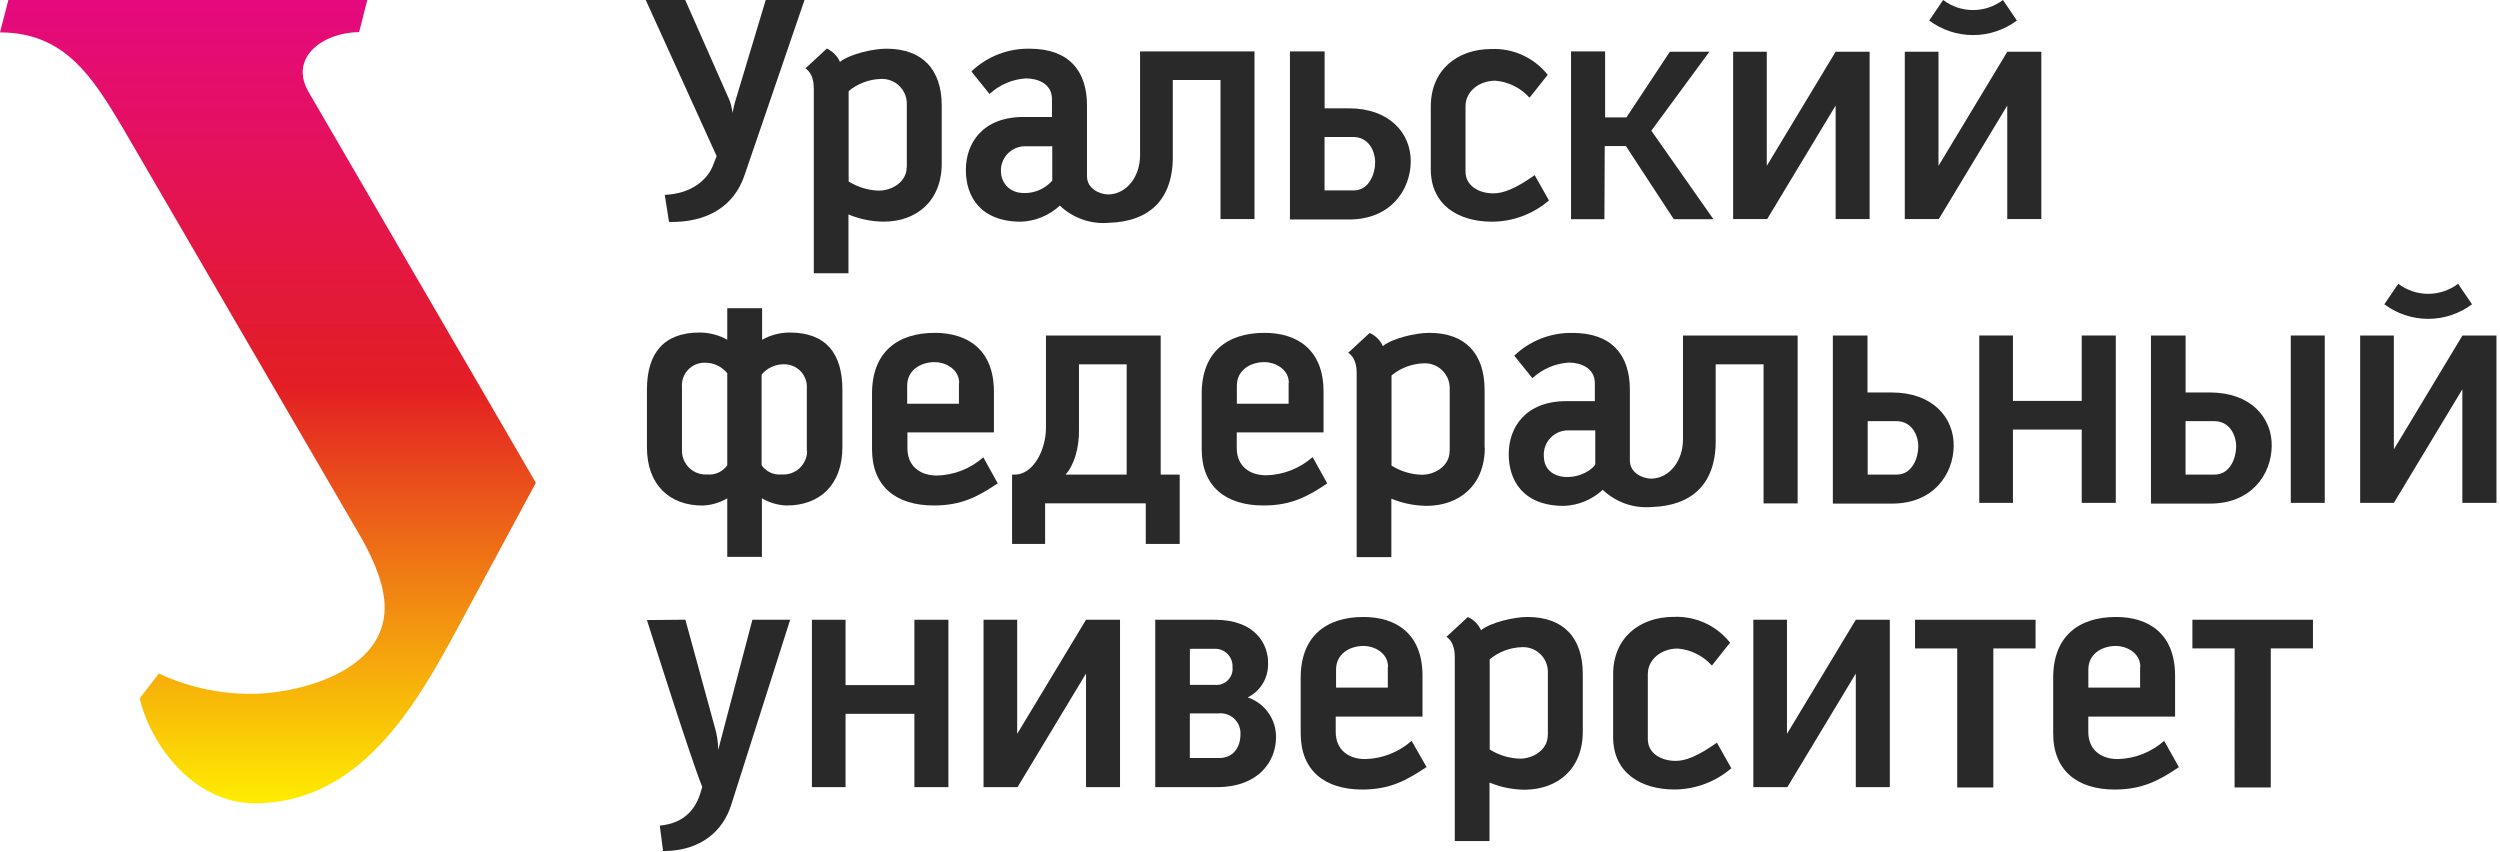
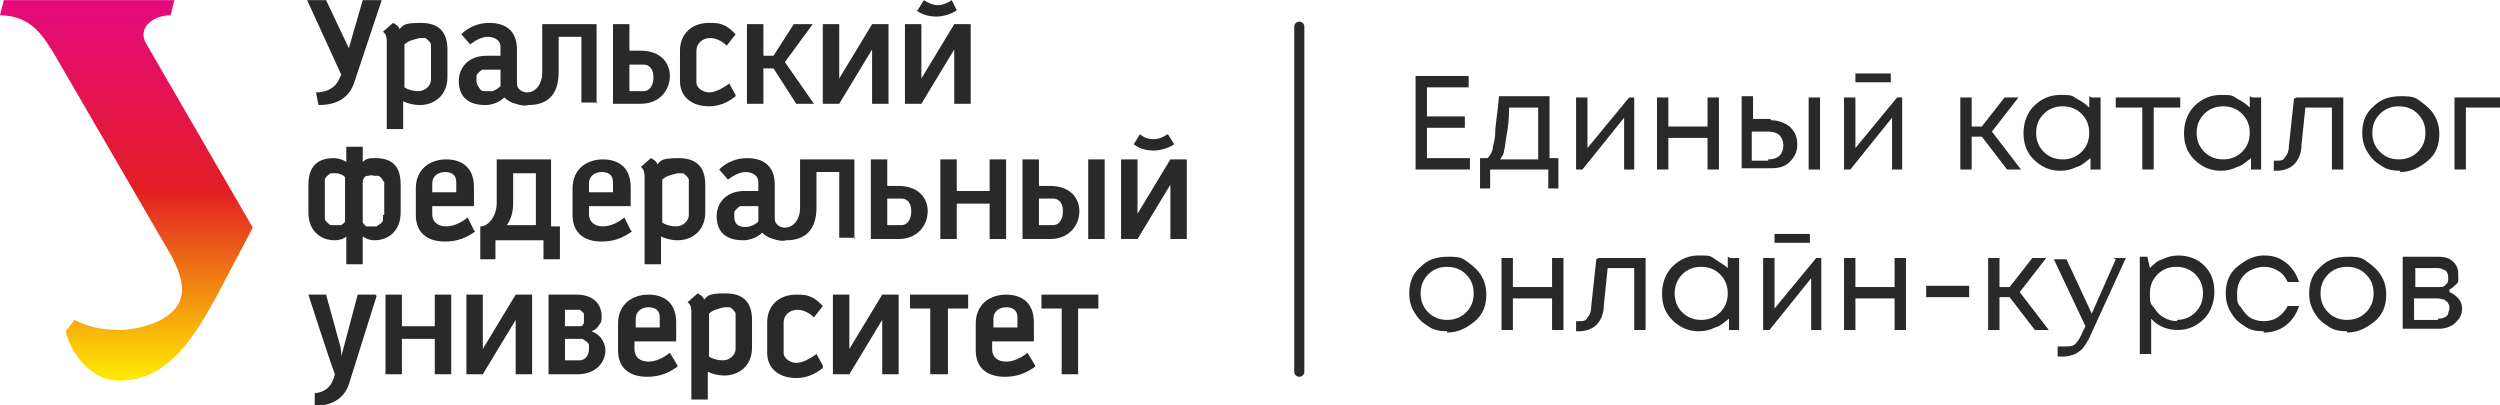
- <svg xmlns="http://www.w3.org/2000/svg" fill="none" height="32" viewBox="0 0 94 32" width="94">
-   <path d="M0 1.219C2.454 1.219 3.493 2.934 4.596 4.774L13.629 20.3C14.055 21.075 14.474 22.011 14.463 22.887C14.429 25.171 11.471 26.006 9.7 26.084C8.415 26.128 7.138 25.868 5.972 25.324L5.252 26.258C5.672 28.048 7.326 30.224 9.6 30.205C13.549 30.178 15.623 26.552 17.209 23.611L20.148 18.152L11.621 3.489C10.833 2.178 12.127 1.224 13.504 1.206L13.809 0H0.314L0 1.219Z" fill="url(#paint0_linear)" />
-   <path d="M72.538 0.772C73.014 1.127 73.593 1.319 74.187 1.319C74.781 1.319 75.359 1.127 75.835 0.772L75.311 0C74.987 0.245 74.593 0.378 74.187 0.378C73.781 0.378 73.386 0.245 73.062 0L72.538 0.772ZM76.754 8.238V1.945H75.475L72.887 6.236V1.945H71.62V8.238H72.898L75.473 3.968V8.238H76.751H76.754Z" fill="#292929" />
-   <path d="M34.092 6.286C34.092 6.834 33.545 7.167 33.048 7.167C32.644 7.157 32.251 7.038 31.909 6.822V3.425C32.253 3.14 32.683 2.979 33.13 2.968C33.254 2.963 33.377 2.983 33.493 3.027C33.609 3.07 33.715 3.136 33.805 3.221C33.895 3.307 33.967 3.409 34.017 3.522C34.067 3.635 34.094 3.758 34.096 3.882V6.286H34.092ZM35.409 6.149V3.977C35.409 2.607 34.68 1.831 33.328 1.831C32.818 1.831 31.941 2.037 31.583 2.329C31.486 2.106 31.31 1.927 31.088 1.827L30.284 2.571C30.589 2.776 30.599 3.178 30.599 3.356V10.275H31.902V8.064C32.322 8.238 32.771 8.33 33.226 8.334C34.45 8.336 35.409 7.567 35.409 6.149Z" fill="#292929" />
-   <path d="M39.565 6.79C39.405 6.973 39.199 7.109 38.969 7.187C38.739 7.264 38.493 7.279 38.255 7.231C38.083 7.19 37.928 7.094 37.816 6.956C37.704 6.819 37.64 6.648 37.635 6.471C37.627 6.341 37.646 6.212 37.692 6.09C37.737 5.969 37.808 5.859 37.899 5.767C37.991 5.675 38.101 5.604 38.222 5.558C38.343 5.512 38.472 5.492 38.601 5.5H39.565V6.793V6.79ZM47.169 8.238V1.932H42.867V5.836C42.867 6.631 42.373 7.293 41.682 7.311C41.361 7.311 40.871 7.106 40.871 6.626V3.964C40.871 2.66 40.187 1.831 38.715 1.831C37.9 1.816 37.112 2.124 36.523 2.687L37.207 3.534C37.581 3.186 38.064 2.979 38.574 2.948C39.007 2.948 39.554 3.139 39.554 3.726V4.398H38.485C36.956 4.398 36.316 5.37 36.316 6.393C36.316 7.377 36.853 8.336 38.396 8.336C38.937 8.314 39.453 8.099 39.85 7.731C40.095 7.964 40.386 8.143 40.706 8.254C41.025 8.366 41.364 8.408 41.7 8.377C43.184 8.332 44.136 7.53 44.097 5.795V3.009H45.891V8.238H47.169Z" fill="#292929" />
-   <path d="M64.426 8.243L62.09 4.914L64.273 1.945H62.787L61.154 4.414H60.352V1.932H59.071V8.243H60.326L60.338 5.491H61.133L62.935 8.243H64.426Z" fill="#292929" />
-   <path d="M49.806 7.16H50.902C51.478 7.16 51.706 6.528 51.706 6.105C51.706 5.683 51.465 5.151 50.881 5.151H49.803V7.16H49.806ZM48.502 8.252V1.932H49.806V4.073H50.717C52.246 4.073 53.057 5.009 53.044 6.085C53.03 7.16 52.273 8.252 50.733 8.252H48.489H48.502Z" fill="#292929" />
-   <path d="M58.239 7.535L57.704 6.585C56.963 7.108 56.519 7.27 56.147 7.27C55.625 7.27 55.104 7 55.104 6.453V3.993C55.104 3.432 55.623 3.034 56.222 3.034C56.718 3.074 57.179 3.303 57.51 3.674L58.194 2.813C57.942 2.496 57.619 2.242 57.251 2.074C56.883 1.905 56.481 1.826 56.077 1.843C54.789 1.843 53.798 2.635 53.798 4V6.366C53.798 7.706 54.832 8.336 56.106 8.336C56.893 8.332 57.653 8.046 58.248 7.53" fill="#292929" />
-   <path d="M70.298 8.238V1.945H69.02L66.431 6.236V1.945H65.166V8.238H66.431H66.445L69.02 3.968V8.238H70.298Z" fill="#292929" />
-   <path d="M30.25 0H28.791L27.663 3.751C27.643 3.82 27.616 3.895 27.6 3.98C27.584 4.064 27.568 4.117 27.561 4.169C27.554 4.222 27.547 4.249 27.547 4.251C27.547 4.254 27.547 4.224 27.534 4.174C27.52 4.124 27.511 4.062 27.495 3.989C27.48 3.915 27.459 3.844 27.431 3.774L25.765 0H24.28L26.946 5.87L26.777 6.295C26.563 6.765 26.002 7.284 24.995 7.327L25.155 8.345C26.631 8.377 27.604 7.72 27.983 6.619L30.25 0Z" fill="#292929" />
-   <path d="M89.651 11.441C90.127 11.797 90.706 11.989 91.3 11.989C91.894 11.989 92.472 11.797 92.948 11.441L92.424 10.67C92.1 10.915 91.706 11.048 91.3 11.048C90.894 11.048 90.499 10.915 90.175 10.67L89.651 11.441ZM93.867 18.908V12.615H92.588L90.009 16.896V12.615H88.742V18.908H90.009L92.584 14.638V18.908H93.862H93.867Z" fill="#292929" />
-   <path d="M87.411 12.615H86.133V18.908H87.411V12.615Z" fill="#292929" />
-   <path d="M82.179 17.844H83.275C83.852 17.844 84.08 17.211 84.08 16.789C84.08 16.366 83.838 15.835 83.255 15.835H82.177V17.844H82.179ZM80.876 18.935V12.615H82.179V14.757H83.091C84.62 14.757 85.431 15.693 85.417 16.768C85.404 17.844 84.647 18.935 83.107 18.935H80.862H80.876Z" fill="#292929" />
-   <path d="M30.348 16.958C30.347 17.08 30.321 17.2 30.272 17.311C30.223 17.422 30.151 17.523 30.062 17.605C29.973 17.688 29.868 17.751 29.753 17.791C29.638 17.832 29.517 17.848 29.395 17.839C29.25 17.854 29.103 17.83 28.969 17.77C28.836 17.709 28.721 17.614 28.637 17.494V14.22V14.085C28.738 13.963 28.865 13.864 29.01 13.797C29.154 13.73 29.311 13.696 29.471 13.697C29.589 13.694 29.707 13.716 29.816 13.762C29.925 13.807 30.024 13.875 30.106 13.961C30.187 14.047 30.25 14.15 30.29 14.261C30.329 14.373 30.345 14.492 30.336 14.611V16.958H30.348ZM27.345 14.033V14.111V17.494C27.26 17.614 27.145 17.709 27.012 17.77C26.878 17.83 26.731 17.854 26.586 17.839C26.465 17.847 26.345 17.829 26.231 17.789C26.117 17.748 26.013 17.684 25.925 17.602C25.837 17.519 25.766 17.42 25.718 17.309C25.669 17.198 25.643 17.079 25.642 16.958V14.551C25.633 14.433 25.649 14.314 25.689 14.202C25.729 14.09 25.792 13.987 25.874 13.901C25.956 13.815 26.055 13.747 26.164 13.702C26.274 13.656 26.392 13.635 26.511 13.638C26.67 13.637 26.828 13.672 26.972 13.74C27.117 13.809 27.244 13.909 27.345 14.033ZM31.674 16.823V14.649C31.674 13.28 31.045 12.503 29.694 12.503C29.33 12.503 28.972 12.597 28.655 12.775V11.588H27.345V12.775C27.027 12.597 26.669 12.504 26.305 12.503C24.954 12.503 24.325 13.282 24.325 14.649V16.821C24.325 18.239 25.184 19.008 26.408 19.008C26.738 18.999 27.06 18.905 27.345 18.736V20.938H28.648V18.736C28.932 18.904 29.255 18.997 29.584 19.006C30.808 19.008 31.674 18.239 31.674 16.821V16.823Z" fill="#292929" />
-   <path d="M36.056 14.398V15.181H34.11V14.496C34.11 13.935 34.593 13.615 35.154 13.615C35.498 13.615 36.065 13.843 36.065 14.407L36.056 14.398ZM37.521 18.184L36.972 17.195C36.489 17.623 35.871 17.865 35.227 17.88C34.602 17.88 34.119 17.535 34.119 16.857V16.259H37.371V14.725C37.371 13.127 36.361 12.515 35.149 12.515C33.759 12.515 32.788 13.229 32.788 14.798V16.896C32.788 18.3 33.7 19.006 35.11 19.006C36.147 19.008 36.771 18.673 37.512 18.175L37.521 18.184Z" fill="#292929" />
-   <path d="M40.064 17.846C40.386 17.494 40.586 16.823 40.57 16.138V13.7H42.363V17.846H40.064ZM43.642 17.846V12.617H39.328V16.095C39.328 16.887 38.872 17.828 38.173 17.846H38.054V20.451H39.296V18.926H43.081V20.453H44.357V17.846H43.642Z" fill="#292929" />
-   <path d="M79.554 18.908V12.615H78.273V15.074H75.687V12.615H74.42V18.908H75.687V16.152H78.273V18.908H79.554Z" fill="#292929" />
-   <path d="M54.504 16.969C54.504 17.517 53.957 17.851 53.461 17.851C53.057 17.84 52.663 17.721 52.321 17.506V14.117C52.666 13.832 53.096 13.672 53.543 13.661C53.666 13.656 53.79 13.676 53.906 13.719C54.021 13.763 54.127 13.829 54.217 13.914C54.307 13.999 54.379 14.101 54.429 14.215C54.48 14.328 54.507 14.45 54.509 14.574V16.969H54.504ZM55.821 16.832V14.661C55.821 13.291 55.092 12.515 53.741 12.515C53.23 12.515 52.353 12.72 51.995 13.012C51.896 12.792 51.719 12.616 51.499 12.519L50.694 13.264C51 13.469 51.011 13.871 51.011 14.049V20.949H52.315V18.75C52.735 18.924 53.184 19.015 53.638 19.02C54.862 19.02 55.828 18.252 55.828 16.834L55.821 16.832Z" fill="#292929" />
-   <path d="M59.978 17.476C59.497 18.099 58.066 18.179 58.048 17.157C58.039 17.026 58.058 16.896 58.104 16.774C58.15 16.652 58.221 16.541 58.313 16.449C58.405 16.357 58.515 16.286 58.637 16.24C58.759 16.194 58.889 16.175 59.018 16.184H59.982V17.476H59.978ZM67.591 18.924V12.615H63.28V16.522C63.28 17.316 62.785 17.978 62.095 17.997C61.773 17.997 61.283 17.791 61.283 17.312V14.649C61.283 13.346 60.6 12.517 59.128 12.517C58.313 12.502 57.525 12.809 56.936 13.373L57.619 14.22C57.994 13.872 58.477 13.665 58.986 13.633C59.419 13.633 59.966 13.825 59.966 14.412V15.083H58.898C57.369 15.083 56.728 16.056 56.728 17.079C56.728 18.063 57.266 19.022 58.809 19.022C59.35 19 59.865 18.785 60.263 18.417C60.508 18.65 60.799 18.828 61.118 18.94C61.437 19.051 61.776 19.093 62.113 19.063C63.596 19.015 64.549 18.214 64.51 16.481V13.7H66.31V18.928H67.586L67.591 18.924Z" fill="#292929" />
-   <path d="M70.218 17.844H71.323C71.9 17.844 72.128 17.211 72.128 16.789C72.128 16.366 71.886 15.835 71.303 15.835H70.225V17.844H70.218ZM68.915 18.935V12.615H70.218V14.757H71.13C72.661 14.757 73.47 15.693 73.459 16.768C73.447 17.844 72.688 18.935 71.148 18.935H68.903H68.915Z" fill="#292929" />
-   <path d="M48.452 14.398V15.181H46.506V14.496C46.506 13.935 46.989 13.615 47.55 13.615C47.894 13.615 48.461 13.843 48.461 14.407L48.452 14.398ZM49.904 18.175L49.355 17.186C48.871 17.613 48.253 17.856 47.609 17.871C46.985 17.871 46.502 17.526 46.502 16.848V16.259H49.765V14.725C49.765 13.127 48.755 12.515 47.545 12.515C46.155 12.515 45.184 13.229 45.184 14.798V16.896C45.184 18.3 46.096 19.006 47.506 19.006C48.536 19.008 49.17 18.673 49.904 18.175Z" fill="#292929" />
-   <path d="M29.71 23.303H28.29L27.005 28.194C27.001 27.89 26.954 27.589 26.864 27.299L25.77 23.301L24.325 23.314C24.325 23.314 26.009 28.646 26.403 29.58C26.21 30.404 25.761 30.95 24.808 31.043L24.931 32C26.376 32 27.196 31.219 27.495 30.258L29.71 23.303Z" fill="#292929" />
-   <path d="M35.66 29.596V23.303H34.381V25.76H31.793V23.303H30.528V29.596H31.793V26.84H34.381V29.596H35.66Z" fill="#292929" />
-   <path d="M42.113 29.596V23.303H40.834L38.246 27.593V23.303H36.981V29.596H38.246H38.259L40.834 25.326V29.596H42.113Z" fill="#292929" />
-   <path d="M44.74 28.502H45.836C46.413 28.502 46.641 28.045 46.641 27.618C46.648 27.509 46.631 27.4 46.592 27.298C46.553 27.196 46.491 27.104 46.413 27.029C46.334 26.953 46.24 26.895 46.137 26.86C46.034 26.825 45.924 26.812 45.816 26.824H44.738V28.5L44.74 28.502ZM44.74 24.392V25.751H45.679C45.769 25.76 45.86 25.749 45.945 25.718C46.03 25.687 46.107 25.638 46.17 25.574C46.234 25.509 46.282 25.431 46.312 25.346C46.342 25.261 46.352 25.169 46.342 25.079C46.347 24.992 46.334 24.904 46.303 24.822C46.273 24.739 46.227 24.663 46.167 24.599C46.107 24.535 46.034 24.484 45.954 24.449C45.874 24.414 45.787 24.395 45.699 24.394H44.74V24.392ZM43.437 29.591V23.303H45.679C47.219 23.303 47.702 24.244 47.68 24.963C47.684 25.224 47.614 25.481 47.479 25.704C47.343 25.927 47.147 26.107 46.914 26.223C47.227 26.328 47.499 26.53 47.69 26.799C47.882 27.069 47.983 27.393 47.978 27.724C47.978 28.637 47.308 29.596 45.766 29.596H43.434L43.437 29.591Z" fill="#292929" />
-   <path d="M72.005 23.303V24.381H73.591V29.609H73.673H74.867H74.949V24.381H76.537V23.303H72.005Z" fill="#292929" />
-   <path d="M82.434 23.303V24.381H84.023L84.02 29.609H84.105H85.299H85.381V24.381H86.967V23.303H82.434Z" fill="#292929" />
-   <path d="M71.057 29.596V23.303H69.778L67.19 27.593V23.303H65.925V29.596H67.19H67.204L69.778 25.326V29.596H71.057Z" fill="#292929" />
-   <path d="M58.196 27.643C58.196 28.192 57.649 28.525 57.152 28.525C56.748 28.515 56.355 28.395 56.013 28.18V24.789C56.357 24.504 56.788 24.344 57.234 24.333C57.358 24.328 57.481 24.348 57.597 24.391C57.713 24.435 57.819 24.501 57.909 24.586C57.999 24.671 58.071 24.773 58.121 24.887C58.171 25 58.198 25.122 58.2 25.246V27.653L58.196 27.643ZM59.513 27.506V25.344C59.513 23.974 58.784 23.198 57.432 23.198C56.922 23.198 56.045 23.404 55.687 23.696C55.589 23.474 55.411 23.298 55.19 23.2L54.386 23.945C54.691 24.15 54.7 24.552 54.7 24.73V31.623H56.006V29.424C56.426 29.598 56.876 29.69 57.33 29.694C58.563 29.683 59.513 28.924 59.513 27.506Z" fill="#292929" />
-   <path d="M65.091 28.874L64.556 27.924C63.815 28.447 63.371 28.609 63.002 28.609C62.48 28.609 61.958 28.34 61.958 27.792V25.344C61.958 24.783 62.48 24.385 63.079 24.385C63.574 24.425 64.035 24.654 64.367 25.025L65.05 24.164C64.799 23.846 64.476 23.593 64.108 23.424C63.74 23.256 63.337 23.177 62.933 23.194C61.646 23.194 60.654 23.986 60.654 25.351V27.714C60.654 29.055 61.689 29.685 62.965 29.685C63.752 29.68 64.512 29.394 65.107 28.879" fill="#292929" />
-   <path d="M80.468 25.07V25.853H78.522V25.169C78.522 24.607 79.005 24.287 79.566 24.287C79.91 24.287 80.477 24.515 80.477 25.079L80.468 25.07ZM81.933 28.856L81.373 27.856C80.889 28.283 80.271 28.526 79.627 28.541C79.003 28.541 78.52 28.196 78.52 27.518V26.943H81.783V25.408C81.783 23.81 80.773 23.198 79.561 23.198C78.171 23.198 77.2 23.913 77.2 25.481V27.577C77.2 28.982 78.112 29.687 79.522 29.687C80.559 29.683 81.183 29.345 81.924 28.847L81.933 28.856Z" fill="#292929" />
-   <path d="M52.182 25.07V25.853H50.236V25.169C50.236 24.607 50.719 24.287 51.28 24.287C51.624 24.287 52.191 24.515 52.191 25.079L52.182 25.07ZM53.648 28.856L53.076 27.856C52.593 28.283 51.974 28.526 51.33 28.541C50.706 28.541 50.223 28.196 50.223 27.518V26.943H53.486V25.408C53.486 23.81 52.476 23.198 51.266 23.198C49.876 23.198 48.906 23.913 48.906 25.481V27.577C48.906 28.982 49.817 29.687 51.227 29.687C52.262 29.683 52.886 29.345 53.627 28.847L53.648 28.856Z" fill="#292929" />
+ <svg xmlns="http://www.w3.org/2000/svg" width="69.8mm" height="11.3mm" version="1.1" viewBox="0 0 197.8 32">
  <defs>
-     <linearGradient gradientUnits="userSpaceOnUse" id="paint0_linear" x1="10.074" x2="10.074" y1="0" y2="30.208">
-       <stop stop-color="#E5097F" />
-       <stop offset="0.48" stop-color="#E31E24" />
-       <stop offset="1" stop-color="#FFED00" />
+     <style>
+       .cls-1 {
+         fill: url(#_Безымянный_градиент);
+       }
+ 
+       .cls-2 {
+         fill: #292929;
+       }
+ 
+       .cls-3 {
+         fill: none;
+         stroke: #292929;
+         stroke-linecap: round;
+         stroke-miterlimit: 10;
+         stroke-width: .8px;
+       }
+     </style>
+     <linearGradient id="_Безымянный_градиент" data-name="Безымянный градиент" x1="10.1" y1="31.9" x2="10.1" y2="1.7" gradientTransform="translate(0 31.9) scale(1 -1)" gradientUnits="userSpaceOnUse">
+       <stop offset="0" stop-color="#e5097f" />
+       <stop offset=".5" stop-color="#e31e24" />
+       <stop offset="1" stop-color="#ffed00" />
    </linearGradient>
  </defs>
+   <g>
+     <g id="_Слой_1" data-name="Слой_1">
+       <path class="cls-1" d="M0,1.2c2.5,0,3.5,1.7,4.6,3.6l9,15.5c.4.8.8,1.7.8,2.6,0,2.3-3,3.1-4.8,3.2-1.3,0-2.6-.2-3.7-.8l-.7.9c.4,1.8,2.1,4,4.3,3.9,3.9,0,6-3.7,7.6-6.6l2.9-5.5L11.6,3.5c-.8-1.3.5-2.3,1.9-2.3L13.8,0H.3l-.3,1.2Z" />
+       <path class="cls-2" d="M72.5.8c.5.4,1.1.5,1.6.5s1.2-.2,1.6-.5L75.3,0c-.3.2-.7.4-1.1.4S73.4.2,73.1,0l-.5.8ZM76.8,8.2V1.9h-1.3l-2.6,4.3V1.9h-1.3v6.3h1.3l2.6-4.3v4.3h1.3Z" />
+       <path class="cls-2" d="M34.1,6.3c0,.5-.5.9-1,.9-.4,0-.8-.1-1.1-.3v-3.4c.3-.3.8-.4,1.2-.5.1,0,.2,0,.4,0,.1,0,.2.1.3.2,0,0,.2.2.2.3,0,.1,0,.2,0,.4v2.4h0ZM35.4,6.1v-2.2c0-1.4-.7-2.1-2.1-2.1s-1.4.2-1.7.5c0-.2-.3-.4-.5-.5l-.8.7c.3.2.3.6.3.8v6.9h1.3v-2.2c.4.2.9.3,1.3.3,1.2,0,2.2-.8,2.2-2.2Z" />
+       <path class="cls-2" d="M39.6,6.8c-.2.2-.4.3-.6.4-.2,0-.5,0-.7,0-.2,0-.3-.1-.4-.3-.1-.1-.2-.3-.2-.5,0-.1,0-.3,0-.4,0-.1.1-.2.2-.3,0,0,.2-.2.3-.2.1,0,.3,0,.4,0h1v1.3h0ZM47.2,8.2V1.9h-4.3v3.9c0,.8-.5,1.5-1.2,1.5-.3,0-.8-.2-.8-.7v-2.7c0-1.3-.7-2.1-2.2-2.1-.8,0-1.6.3-2.2.9l.7.8c.4-.3.9-.6,1.4-.6.4,0,1,.2,1,.8v.7h-1.1c-1.5,0-2.2,1-2.2,2s.5,1.9,2.1,1.9c.5,0,1.1-.2,1.5-.6.2.2.5.4.9.5.3.1.7.2,1,.1,1.5,0,2.4-.8,2.4-2.6v-2.8h1.8v5.2h1.3Z" />
+       <path class="cls-2" d="M64.4,8.2l-2.3-3.3,2.2-3h-1.5l-1.6,2.5h-.8V1.9h-1.3v6.3h1.3v-2.8h.8l1.8,2.8h1.5Z" />
+       <path class="cls-2" d="M49.8,7.2h1.1c.6,0,.8-.6.8-1.1s-.2-1-.8-1h-1.1v2h0ZM48.5,8.3V1.9h1.3v2.1h.9c1.5,0,2.3.9,2.3,2,0,1.1-.8,2.2-2.3,2.2h-2.2,0Z" />
+       <path class="cls-2" d="M58.2,7.5l-.5-.9c-.7.5-1.2.7-1.6.7s-1-.3-1-.8v-2.5c0-.6.5-1,1.1-1,.5,0,1,.3,1.3.6l.7-.9c-.3-.3-.6-.6-.9-.7-.4-.2-.8-.2-1.2-.2-1.3,0-2.3.8-2.3,2.2v2.4c0,1.3,1,2,2.3,2,.8,0,1.5-.3,2.1-.8" />
+       <path class="cls-2" d="M70.3,8.2V1.9h-1.3l-2.6,4.3V1.9h-1.3v6.3h1.3l2.6-4.3v4.3h1.3Z" />
+       <path class="cls-2" d="M30.2,0h-1.5l-1.1,3.8c0,0,0,.1,0,.2,0,0,0,.1,0,.2,0,0,0,0,0,0s0,0,0,0c0,0,0-.1,0-.2,0,0,0-.1,0-.2L25.8,0h-1.5l2.7,5.9-.2.4c-.2.5-.8,1-1.8,1l.2,1c1.5,0,2.4-.6,2.8-1.7L30.2,0Z" />
+       <path class="cls-2" d="M89.7,11.4c.5.4,1.1.5,1.6.5s1.2-.2,1.6-.5l-.5-.8c-.3.2-.7.4-1.1.4s-.8-.1-1.1-.4l-.5.8ZM93.9,18.9v-6.3h-1.3l-2.6,4.3v-4.3h-1.3v6.3h1.3l2.6-4.3v4.3h1.3Z" />
+       <path class="cls-2" d="M87.4,12.6h-1.3v6.3h1.3v-6.3Z" />
+       <path class="cls-2" d="M82.2,17.8h1.1c.6,0,.8-.6.8-1.1s-.2-1-.8-1h-1.1v2h0ZM80.9,18.9v-6.3h1.3v2.1h.9c1.5,0,2.3.9,2.3,2,0,1.1-.8,2.2-2.3,2.2h-2.2,0Z" />
+       <path class="cls-2" d="M30.3,17c0,.1,0,.2,0,.4,0,.1-.1.2-.2.3,0,0-.2.1-.3.2-.1,0-.2,0-.4,0-.1,0-.3,0-.4,0-.1,0-.2-.2-.3-.3v-3.3h0c.1-.3.2-.4.4-.4.1,0,.3-.1.5,0,.1,0,.2,0,.3,0,.1,0,.2.1.3.2,0,0,.1.2.2.3,0,.1,0,.2,0,.3v2.3h0ZM27.3,14h0v3.5c0,.1-.2.2-.3.3-.1,0-.3,0-.4,0-.1,0-.2,0-.4,0-.1,0-.2-.1-.3-.2s-.2-.2-.2-.3c0-.1,0-.2,0-.4v-2.4c0-.1,0-.2,0-.3,0-.1.1-.2.2-.3,0,0,.2-.2.3-.2.1,0,.2,0,.3,0,.2,0,.3,0,.5.1.1,0,.3.2.4.3ZM31.7,16.8v-2.2c0-1.4-.6-2.1-2-2.1-.4,0-.7,0-1,.3v-1.2h-1.3v1.2c-.3-.2-.7-.3-1-.3-1.4,0-2,.8-2,2.1v2.2c0,1.4.9,2.2,2.1,2.2.3,0,.7-.1.9-.3v2.2h1.3v-2.2c.3.2.6.3.9.3,1.2,0,2.1-.8,2.1-2.2h0Z" />
+       <path class="cls-2" d="M36.1,14.4v.8h-1.9v-.7c0-.6.5-.9,1-.9s.9.2.9.8h0ZM37.5,18.2l-.5-1c-.5.4-1.1.7-1.7.7-.6,0-1.1-.3-1.1-1v-.6h3.3v-1.5c0-1.6-1-2.2-2.2-2.2s-2.4.7-2.4,2.3v2.1c0,1.4.9,2.1,2.3,2.1,1,0,1.7-.3,2.4-.8h0Z" />
+       <path class="cls-2" d="M40.1,17.8c.3-.4.5-1,.5-1.7v-2.4h1.8v4.1h-2.3ZM43.6,17.8v-5.2h-4.3v3.5c0,.8-.5,1.7-1.2,1.8h-.1v2.6h1.2v-1.5h3.8v1.5h1.3v-2.6h-.7Z" />
+       <path class="cls-2" d="M79.6,18.9v-6.3h-1.3v2.5h-2.6v-2.5h-1.3v6.3h1.3v-2.8h2.6v2.8h1.3Z" />
+       <path class="cls-2" d="M54.5,17c0,.5-.5.9-1,.9-.4,0-.8-.1-1.1-.3v-3.4c.3-.3.8-.4,1.2-.5.1,0,.2,0,.4,0,.1,0,.2.1.3.2,0,0,.2.2.2.3,0,.1,0,.2,0,.4v2.4h0ZM55.8,16.8v-2.2c0-1.4-.7-2.1-2.1-2.1s-1.4.2-1.7.5c0-.2-.3-.4-.5-.5l-.8.7c.3.2.3.6.3.8v6.9h1.3v-2.2c.4.2.9.3,1.3.3,1.2,0,2.2-.8,2.2-2.2h0Z" />
+       <path class="cls-2" d="M60,17.5c-.5.6-1.9.7-1.9-.3,0-.1,0-.3,0-.4s.1-.2.2-.3c0,0,.2-.2.3-.2.1,0,.3,0,.4,0h1v1.3h0ZM67.6,18.9v-6.3h-4.3v3.9c0,.8-.5,1.5-1.2,1.5-.3,0-.8-.2-.8-.7v-2.7c0-1.3-.7-2.1-2.2-2.1-.8,0-1.6.3-2.2.9l.7.8c.4-.3.9-.6,1.4-.6.4,0,1,.2,1,.8v.7h-1.1c-1.5,0-2.2,1-2.2,2s.5,1.9,2.1,1.9c.5,0,1.1-.2,1.5-.6.2.2.5.4.9.5.3.1.7.2,1,.1,1.5,0,2.4-.8,2.4-2.6v-2.8h1.8v5.2h1.3Z" />
+       <path class="cls-2" d="M70.2,17.8h1.1c.6,0,.8-.6.8-1.1s-.2-1-.8-1h-1.1v2h0ZM68.9,18.9v-6.3h1.3v2.1h.9c1.5,0,2.3.9,2.3,2,0,1.1-.8,2.2-2.3,2.2h-2.2,0Z" />
+       <path class="cls-2" d="M48.5,14.4v.8h-1.9v-.7c0-.6.5-.9,1-.9s.9.2.9.8h0ZM49.9,18.2l-.5-1c-.5.4-1.1.7-1.7.7-.6,0-1.1-.3-1.1-1v-.6h3.3v-1.5c0-1.6-1-2.2-2.2-2.2s-2.4.7-2.4,2.3v2.1c0,1.4.9,2.1,2.3,2.1,1,0,1.7-.3,2.4-.8Z" />
+       <path class="cls-2" d="M29.7,23.3h-1.4l-1.3,4.9c0-.3,0-.6-.1-.9l-1.1-4h-1.4s1.7,5.3,2.1,6.3c-.2.8-.6,1.4-1.6,1.5v1c1.6,0,2.4-.8,2.7-1.7l2.2-7Z" />
+       <path class="cls-2" d="M35.7,29.6v-6.3h-1.3v2.5h-2.6v-2.5h-1.3v6.3h1.3v-2.8h2.6v2.8h1.3Z" />
+       <path class="cls-2" d="M42.1,29.6v-6.3h-1.3l-2.6,4.3v-4.3h-1.3v6.3h1.3l2.6-4.3v4.3h1.3Z" />
+       <path class="cls-2" d="M44.7,28.5h1.1c.6,0,.8-.5.8-.9,0-.1,0-.2,0-.3,0-.1-.1-.2-.2-.3,0,0-.2-.1-.3-.2-.1,0-.2,0-.3,0h-1.1v1.7h0ZM44.7,24.4v1.4h.9c0,0,.2,0,.3,0,0,0,.2,0,.2-.1,0,0,.1-.1.1-.2,0,0,0-.2,0-.3,0,0,0-.2,0-.3,0,0,0-.2-.1-.2,0,0-.1-.1-.2-.2,0,0-.2,0-.3,0h-1ZM43.4,29.6v-6.3h2.2c1.5,0,2,.9,2,1.7,0,.3,0,.5-.2.7-.1.2-.3.4-.6.5.3.1.6.3.8.6.2.3.3.6.3.9,0,.9-.7,1.9-2.2,1.9h-2.3,0Z" />
+       <path class="cls-2" d="M72,23.3v1.1h1.6v5.2h1.4v-5.2h1.6v-1.1h-4.5Z" />
+       <path class="cls-2" d="M82.4,23.3v1.1h1.6v5.2s0,0,0,0h1.3v-5.2h1.6v-1.1h-4.5Z" />
+       <path class="cls-2" d="M71.1,29.6v-6.3h-1.3l-2.6,4.3v-4.3h-1.3v6.3h1.3l2.6-4.3v4.3h1.3Z" />
+       <path class="cls-2" d="M58.2,27.6c0,.5-.5.9-1,.9-.4,0-.8-.1-1.1-.3v-3.4c.3-.3.8-.4,1.2-.5.1,0,.2,0,.4,0,.1,0,.2.1.3.2,0,0,.2.2.2.3,0,.1,0,.2,0,.4v2.4h0ZM59.5,27.5v-2.2c0-1.4-.7-2.1-2.1-2.1s-1.4.2-1.7.5c0-.2-.3-.4-.5-.5l-.8.7c.3.2.3.6.3.8v6.9h1.3v-2.2c.4.2.9.3,1.3.3,1.2,0,2.2-.8,2.2-2.2Z" />
+       <path class="cls-2" d="M65.1,28.9l-.5-.9c-.7.5-1.2.7-1.6.7s-1-.3-1-.8v-2.4c0-.6.5-1,1.1-1,.5,0,1,.3,1.3.6l.7-.9c-.3-.3-.6-.6-.9-.7-.4-.2-.8-.2-1.2-.2-1.3,0-2.3.8-2.3,2.2v2.4c0,1.3,1,2,2.3,2,.8,0,1.5-.3,2.1-.8" />
+       <path class="cls-2" d="M80.5,25.1v.8h-1.9v-.7c0-.6.5-.9,1-.9s.9.2.9.8h0ZM81.9,28.9l-.6-1c-.5.4-1.1.7-1.7.7-.6,0-1.1-.3-1.1-1v-.6h3.3v-1.5c0-1.6-1-2.2-2.2-2.2s-2.4.7-2.4,2.3v2.1c0,1.4.9,2.1,2.3,2.1,1,0,1.7-.3,2.4-.8h0Z" />
+       <path class="cls-2" d="M52.2,25.1v.8h-1.9v-.7c0-.6.5-.9,1-.9s.9.2.9.8h0ZM53.6,28.9l-.6-1c-.5.4-1.1.7-1.7.7-.6,0-1.1-.3-1.1-1v-.6h3.3v-1.5c0-1.6-1-2.2-2.2-2.2s-2.4.7-2.4,2.3v2.1c0,1.4.9,2.1,2.3,2.1,1,0,1.7-.3,2.4-.8h0Z" />
+       <line class="cls-3" x1="102.8" y1="2.1" x2="102.8" y2="29.4" />
+       <g>
+         <path class="cls-2" d="M112.9,12.5h3.4v.9h-4.3v-7.4h4.2v.9h-3.3v2.3h3v.9h-3v2.5Z" />
+         <path class="cls-2" d="M122.5,12.5h.8v2.4h-.8v-1.5h-4.6v1.5h-.8v-2.4h.6c.2-.2.3-.4.4-.7,0-.3.2-.7.2-1.3,0-.6.2-1.6.3-2.9h4v4.9ZM119.4,8.5c0,.9-.1,1.7-.2,2.2s-.1.9-.2,1.2c0,.3-.2.5-.3.7h3v-4.1h-2.3Z" />
+         <path class="cls-2" d="M128.8,7.7h.5v5.7h-.8v-4.1l-3.3,4.1h-.5v-5.7h.9v4l3.3-4Z" />
+         <path class="cls-2" d="M135.1,7.7h.9v5.7h-.9v-2.5h-3.1v2.5h-.9v-5.7h.9v2.3h3.1v-2.3Z" />
+         <path class="cls-2" d="M140.1,9.5c.6,0,1.1.2,1.5.5.4.4.6.8.6,1.4s-.2,1-.6,1.4c-.4.4-.9.5-1.5.5h-2.3v-5.7h.9v1.8h1.4ZM139.9,12.6c.4,0,.7-.1.9-.3.2-.2.3-.5.3-.8s-.1-.6-.3-.8c-.2-.2-.5-.3-.9-.3h-1.3v2.3h1.3ZM143.1,7.7h.9v5.7h-.9v-5.7Z" />
+         <path class="cls-2" d="M150,7.7h.5v5.7h-.8v-4.1l-3.3,4.1h-.5v-5.7h.9v4l3.3-4ZM149.6,5.8v.7h-2.8v-.7h2.8Z" />
+         <path class="cls-2" d="M158.8,13.4l-2-2.6h-.8v2.6h-.9v-5.7h.9v2.3h.8l1.8-2.3h1.1l-2.1,2.7,2.3,3h-1.1Z" />
+         <path class="cls-2" d="M165.5,7.7h.7v5.7h-.8v-.9c-.4.3-.7.6-1.1.7-.4.2-.8.3-1.3.3-.8,0-1.5-.3-2.1-.9s-.8-1.3-.8-2.1.3-1.6.8-2.1c.6-.6,1.3-.9,2.1-.9s.9,0,1.3.3c.4.2.7.4,1,.7v-.9ZM161.7,12c.4.4.9.6,1.5.6s1.1-.2,1.5-.6.6-.9.6-1.5-.2-1.1-.6-1.5-.9-.6-1.5-.6-1.1.2-1.5.6-.6.9-.6,1.5.2,1.1.6,1.5Z" />
+         <path class="cls-2" d="M172.5,7.7v.8h-2.1v4.9h-.9v-4.9h-2.1v-.8h5.1Z" />
+         <path class="cls-2" d="M178.2,7.7h.7v5.7h-.8v-.9c-.4.3-.7.6-1.1.7-.4.2-.8.3-1.3.3-.8,0-1.5-.3-2.1-.9s-.8-1.3-.8-2.1.3-1.6.8-2.1c.6-.6,1.3-.9,2.1-.9s.9,0,1.3.3c.4.2.7.4,1,.7v-.9ZM174.4,12c.4.4.9.6,1.5.6s1.1-.2,1.5-.6.6-.9.6-1.5-.2-1.1-.6-1.5-.9-.6-1.5-.6-1.1.2-1.5.6-.6.9-.6,1.5.2,1.1.6,1.5Z" />
+         <path class="cls-2" d="M181.7,7.7h3.7v5.7h-.9v-4.9h-2.1l-.3,2.9c0,.8-.3,1.3-.6,1.6-.3.3-.8.5-1.4.5h-.2v-.8h.2c.3,0,.6,0,.7-.3.2-.2.3-.5.3-.9l.4-3.7Z" />
+         <path class="cls-2" d="M189.9,13.5c-.6,0-1.1-.1-1.5-.4-.5-.3-.8-.6-1.1-1.1s-.4-1-.4-1.5c0-.9.3-1.6.9-2.1.6-.6,1.3-.8,2.2-.8s1.1.1,1.5.4.8.6,1.1,1.1c.3.5.4,1,.4,1.5,0,.9-.3,1.6-.9,2.1s-1.3.9-2.2.9ZM188.3,12c.4.4.9.6,1.5.6s1.1-.2,1.5-.6c.4-.4.6-.9.6-1.5s-.2-1.1-.6-1.5c-.4-.4-.9-.6-1.5-.6s-1.1.2-1.5.6c-.4.4-.6.9-.6,1.5s.2,1.1.6,1.5Z" />
+         <path class="cls-2" d="M197.8,7.7v.8h-2.7v4.9h-.9v-5.7h3.6Z" />
+         <path class="cls-2" d="M114.5,26.2c-.6,0-1.1-.1-1.5-.4-.5-.3-.8-.6-1.1-1.1s-.4-1-.4-1.5c0-.9.3-1.6.9-2.1.6-.6,1.3-.8,2.2-.8s1.1.1,1.5.4.8.6,1.1,1.1c.3.5.4,1,.4,1.5,0,.9-.3,1.6-.9,2.1s-1.3.9-2.2.9ZM113,24.7c.4.4.9.6,1.5.6s1.1-.2,1.5-.6c.4-.4.6-.9.6-1.5s-.2-1.1-.6-1.5c-.4-.4-.9-.6-1.5-.6s-1.1.2-1.5.6c-.4.4-.6.9-.6,1.5s.2,1.1.6,1.5Z" />
+         <path class="cls-2" d="M122.8,20.4h.9v5.7h-.9v-2.5h-3.1v2.5h-.9v-5.7h.9v2.3h3.1v-2.3Z" />
+         <path class="cls-2" d="M126.5,20.4h3.7v5.7h-.9v-4.9h-2.1l-.3,2.9c0,.8-.3,1.3-.6,1.6-.3.3-.8.5-1.4.5h-.2v-.8h.2c.3,0,.6,0,.7-.3.2-.2.3-.5.3-.9l.4-3.7Z" />
+         <path class="cls-2" d="M136.9,20.4h.7v5.7h-.8v-.9c-.4.3-.7.6-1.1.7-.4.2-.8.3-1.3.3-.8,0-1.5-.3-2.1-.9s-.8-1.3-.8-2.1.3-1.6.8-2.1c.6-.6,1.3-.9,2.1-.9s.9,0,1.3.3.7.4,1,.7v-.9ZM133.1,24.7c.4.4.9.6,1.5.6s1.1-.2,1.5-.6.6-.9.6-1.5-.2-1.1-.6-1.5c-.4-.4-.9-.6-1.5-.6s-1.1.2-1.5.6c-.4.4-.6.9-.6,1.5s.2,1.1.6,1.5Z" />
+         <path class="cls-2" d="M143.6,20.4h.5v5.7h-.8v-4.1l-3.3,4.1h-.5v-5.7h.9v4l3.3-4ZM143.2,18.5v.7h-2.8v-.7h2.8Z" />
+         <path class="cls-2" d="M149.9,20.4h.9v5.7h-.9v-2.5h-3.1v2.5h-.9v-5.7h.9v2.3h3.1v-2.3Z" />
+         <path class="cls-2" d="M152.4,23.5v-.9h3.4v.9h-3.4Z" />
+         <path class="cls-2" d="M161,26.1l-2-2.6h-.8v2.6h-.9v-5.7h.9v2.3h.8l1.8-2.3h1.1l-2.1,2.7,2.3,3h-1.1Z" />
+         <path class="cls-2" d="M167.2,20.4h1l-2.7,5.9c-.2.5-.4.8-.6,1.1-.2.3-.4.4-.7.6-.3.1-.6.2-.9.2h-.5v-.8h.5c.4,0,.7,0,.9-.2.2-.2.4-.5.6-1l.2-.4-2.5-5.3h1l2,4.3,1.9-4.3Z" />
+         <path class="cls-2" d="M172.3,20.2c.9,0,1.6.3,2.1.8.6.6.8,1.3.8,2.1s-.3,1.6-.8,2.1c-.6.6-1.3.9-2.1.9s-1.6-.3-2.1-.9v2.8h-.9v-7.7h.6l.2.9c.3-.3.6-.6,1-.7.4-.2.8-.3,1.3-.3ZM172.2,25.3c.6,0,1.1-.2,1.5-.6s.6-.9.6-1.5-.2-1.1-.6-1.5c-.4-.4-.9-.6-1.5-.6s-1.1.2-1.5.6c-.4.4-.6.9-.6,1.5s0,.8.3,1.1c.2.3.4.6.8.8.3.2.7.3,1.1.3Z" />
+         <path class="cls-2" d="M179.1,26.2c-.6,0-1.1-.1-1.5-.4-.5-.3-.8-.6-1.1-1.1-.3-.5-.4-1-.4-1.5,0-.9.3-1.6.9-2.1s1.3-.9,2.1-.9,1.3.2,1.8.6.8.9,1,1.5h-.9c-.2-.4-.4-.7-.8-.9-.3-.2-.7-.3-1.1-.3s-1.1.2-1.5.6c-.4.4-.6.9-.6,1.5s0,.8.3,1.1c.2.3.4.6.7.8s.7.3,1.1.3.8-.1,1.1-.3c.3-.2.6-.5.8-.9h.9c-.2.6-.5,1.1-1,1.5-.5.4-1.1.6-1.8.6Z" />
+         <path class="cls-2" d="M185.7,26.2c-.6,0-1.1-.1-1.5-.4-.5-.3-.8-.6-1.1-1.1s-.4-1-.4-1.5c0-.9.3-1.6.9-2.1.6-.6,1.3-.8,2.2-.8s1.1.1,1.5.4.8.6,1.1,1.1c.3.5.4,1,.4,1.5,0,.9-.3,1.6-.9,2.1s-1.3.9-2.2.9ZM184.2,24.7c.4.4.9.6,1.5.6s1.1-.2,1.5-.6c.4-.4.6-.9.6-1.5s-.2-1.1-.6-1.5c-.4-.4-.9-.6-1.5-.6s-1.1.2-1.5.6c-.4.4-.6.9-.6,1.5s.2,1.1.6,1.5Z" />
+         <path class="cls-2" d="M193.8,23.1c.3.1.5.3.7.5s.3.5.3.8c0,.5-.2.8-.5,1.1s-.8.5-1.3.5h-2.9v-5.7h2.8c.5,0,.9.1,1.2.4.3.3.4.6.4,1s0,.4,0,.5c0,.2-.2.3-.3.4-.1.1-.2.2-.4.3ZM193.7,22c0-.2,0-.4-.2-.6-.2-.1-.4-.2-.6-.2h-1.8v1.5h1.8c.3,0,.5,0,.6-.2.2-.1.2-.3.2-.5ZM192.9,25.2c.2,0,.3,0,.5-.1.1,0,.3-.2.3-.3,0-.1.1-.3.1-.4s0-.3-.1-.4c0-.1-.2-.2-.3-.3-.1,0-.3-.1-.5-.1h-1.9v1.7h1.9Z" />
+       </g>
+     </g>
+   </g>
</svg>
